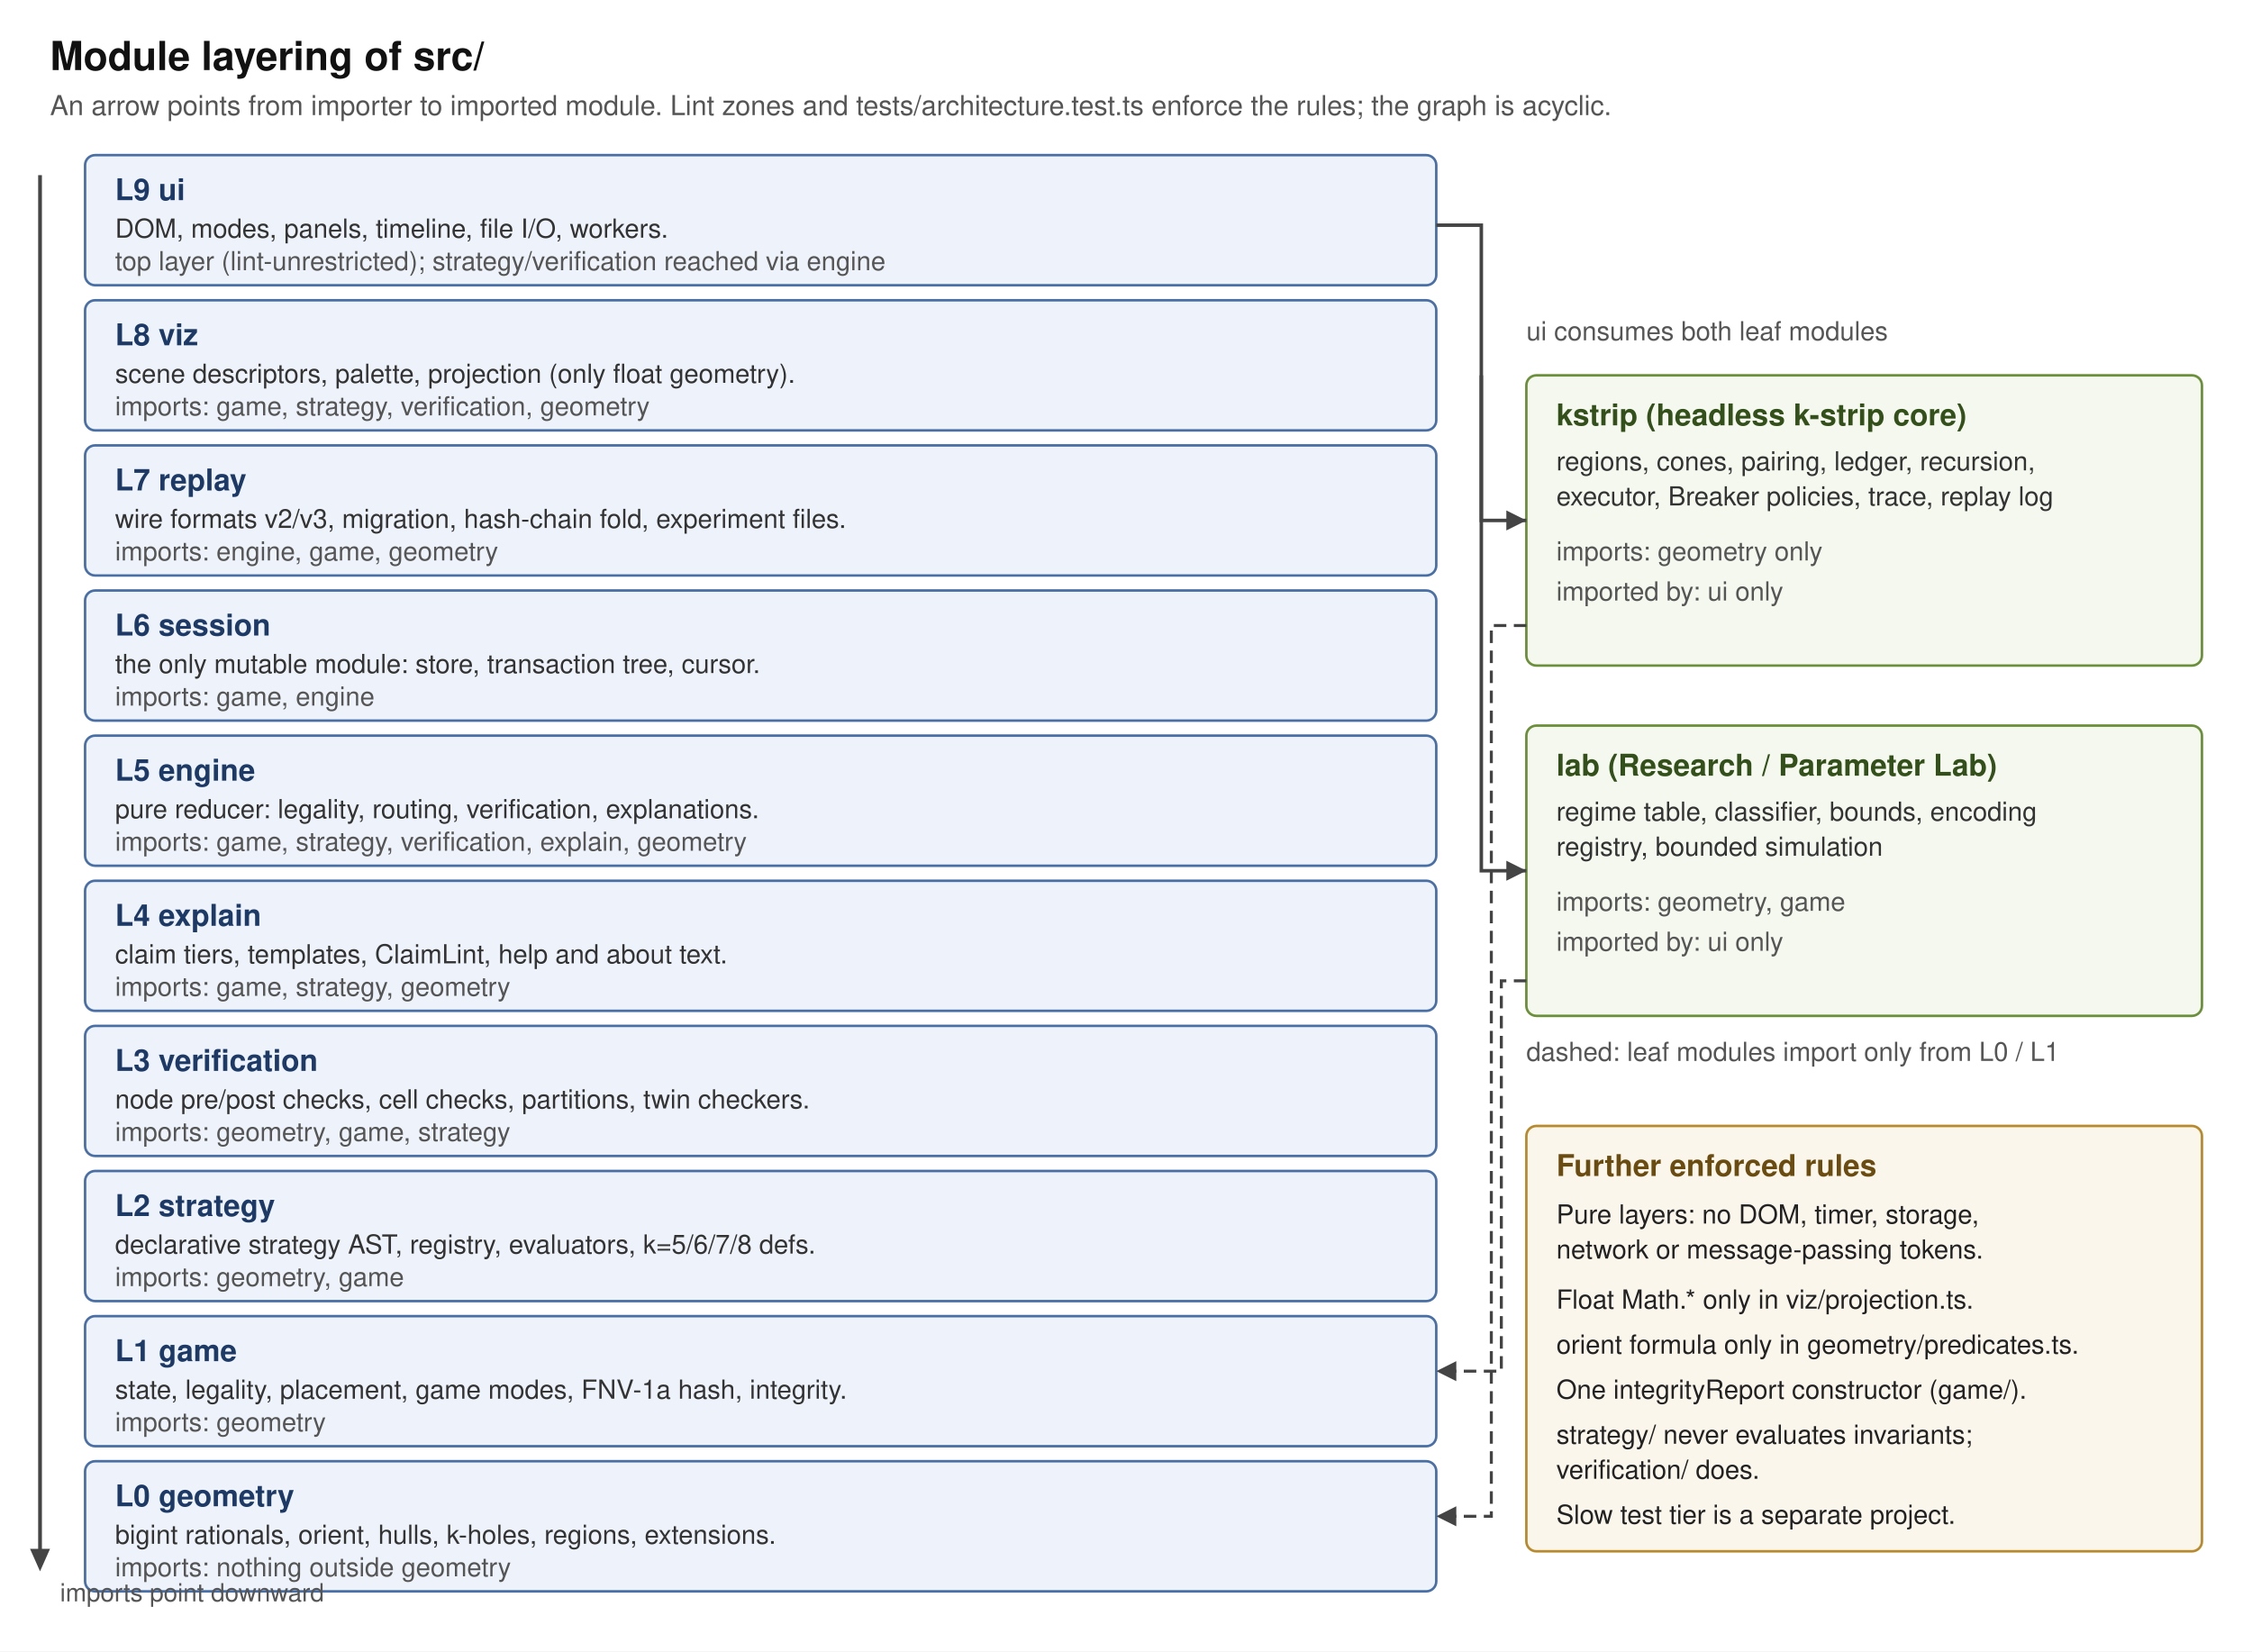
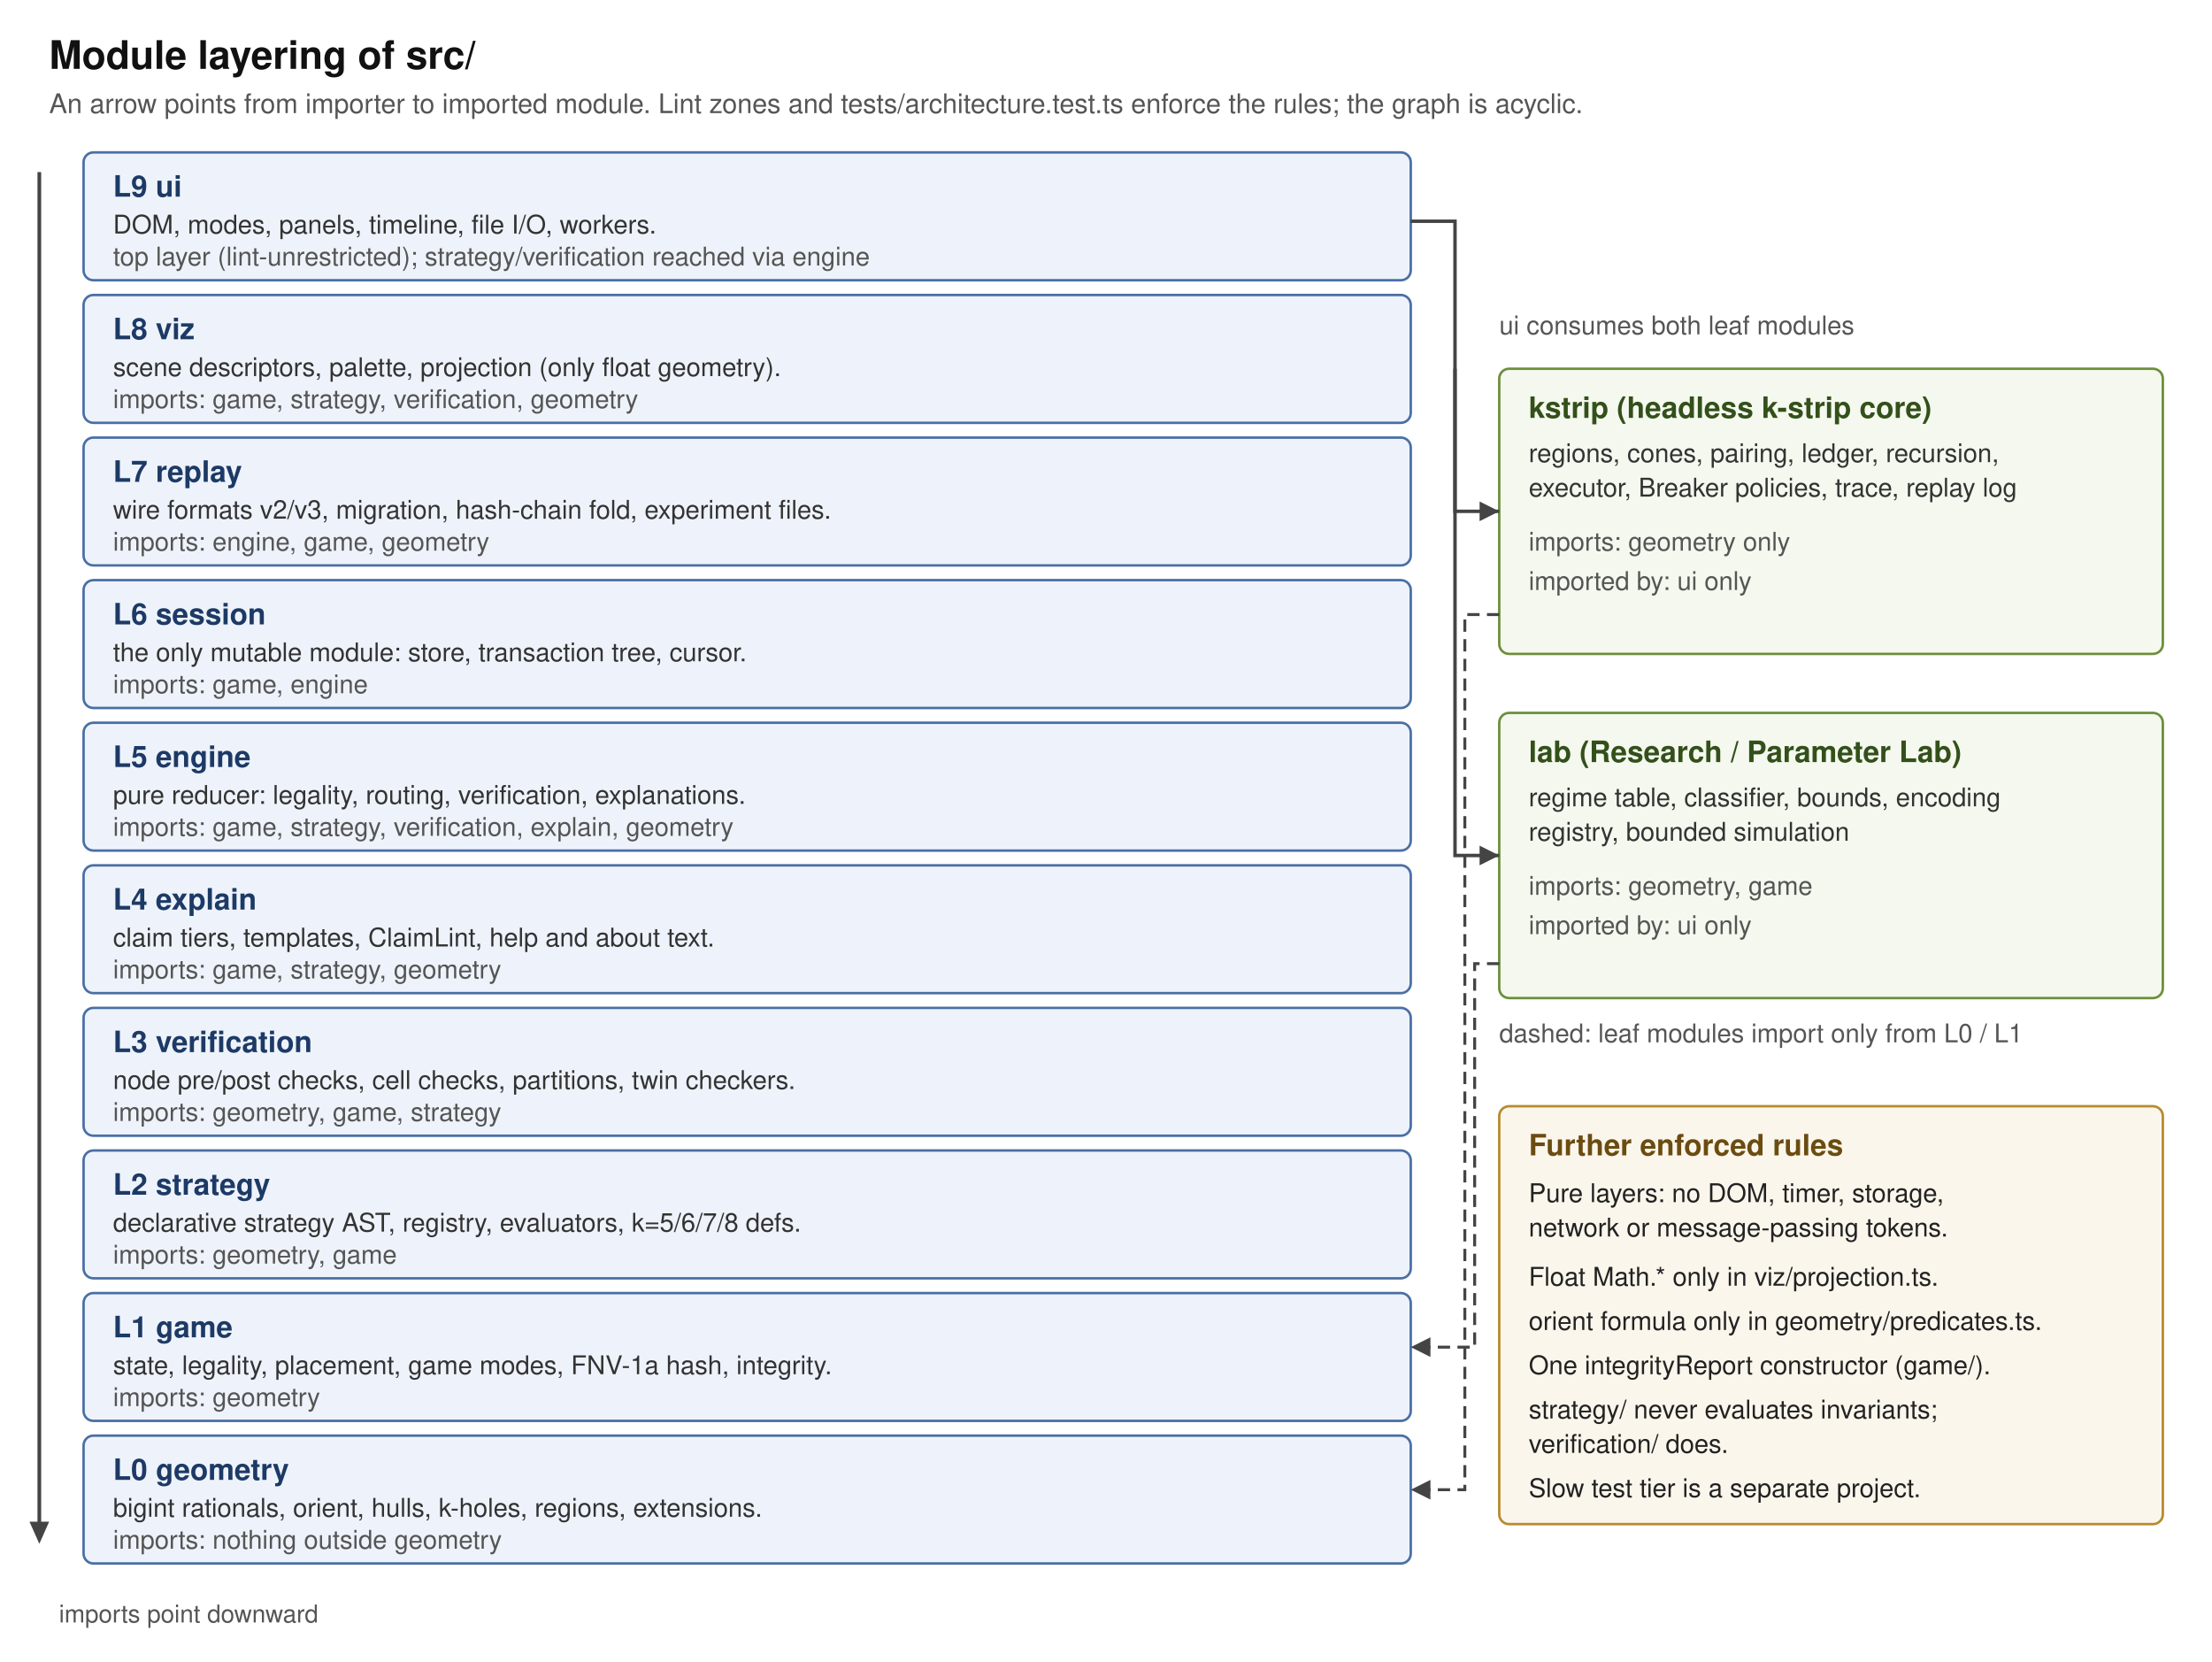
- <svg xmlns="http://www.w3.org/2000/svg" viewBox="0 0 900 660" width="900" height="660" font-family="Helvetica, Arial, sans-serif">
+ <svg xmlns="http://www.w3.org/2000/svg" viewBox="0 0 900 676" width="900" height="676" font-family="Helvetica, Arial, sans-serif">
  <defs>
    <marker id="ar" viewBox="0 0 10 10" refX="9" refY="5" markerWidth="7" markerHeight="7" orient="auto">
      <path d="M0,0 L10,5 L0,10 z" fill="#444" />
    </marker>
  </defs>
-   <rect width="900" height="660" fill="#ffffff" />
+   <rect width="900" height="676" fill="#ffffff" />
  <text x="20" y="28" font-size="16" font-weight="bold" fill="#111">Module layering of src/</text>
  <text x="20" y="46" font-size="11" fill="#555">An arrow points from importer to imported module. Lint zones and tests/architecture.test.ts enforce the rules; the graph is acyclic.</text>
  <rect x="34" y="62" width="540" height="52" rx="4" fill="#eef3fb" stroke="#4a6fa5" />
  <text x="46" y="80" font-size="12" font-weight="bold" fill="#1d3a66">L9  ui</text>
  <text x="46" y="95" font-size="10.5" fill="#333">DOM, modes, panels, timeline, file I/O, workers.</text>
  <text x="46" y="108" font-size="10.5" fill="#555">top layer (lint-unrestricted); strategy/verification reached via engine</text>
  <rect x="34" y="120" width="540" height="52" rx="4" fill="#eef3fb" stroke="#4a6fa5" />
  <text x="46" y="138" font-size="12" font-weight="bold" fill="#1d3a66">L8  viz</text>
  <text x="46" y="153" font-size="10.5" fill="#333">scene descriptors, palette, projection (only float geometry).</text>
  <text x="46" y="166" font-size="10.5" fill="#555">imports: game, strategy, verification, geometry</text>
  <rect x="34" y="178" width="540" height="52" rx="4" fill="#eef3fb" stroke="#4a6fa5" />
  <text x="46" y="196" font-size="12" font-weight="bold" fill="#1d3a66">L7  replay</text>
  <text x="46" y="211" font-size="10.5" fill="#333">wire formats v2/v3, migration, hash-chain fold, experiment files.</text>
  <text x="46" y="224" font-size="10.5" fill="#555">imports: engine, game, geometry</text>
  <rect x="34" y="236" width="540" height="52" rx="4" fill="#eef3fb" stroke="#4a6fa5" />
  <text x="46" y="254" font-size="12" font-weight="bold" fill="#1d3a66">L6  session</text>
  <text x="46" y="269" font-size="10.5" fill="#333">the only mutable module: store, transaction tree, cursor.</text>
  <text x="46" y="282" font-size="10.5" fill="#555">imports: game, engine</text>
  <rect x="34" y="294" width="540" height="52" rx="4" fill="#eef3fb" stroke="#4a6fa5" />
  <text x="46" y="312" font-size="12" font-weight="bold" fill="#1d3a66">L5  engine</text>
  <text x="46" y="327" font-size="10.5" fill="#333">pure reducer: legality, routing, verification, explanations.</text>
  <text x="46" y="340" font-size="10.5" fill="#555">imports: game, strategy, verification, explain, geometry</text>
  <rect x="34" y="352" width="540" height="52" rx="4" fill="#eef3fb" stroke="#4a6fa5" />
  <text x="46" y="370" font-size="12" font-weight="bold" fill="#1d3a66">L4  explain</text>
  <text x="46" y="385" font-size="10.5" fill="#333">claim tiers, templates, ClaimLint, help and about text.</text>
  <text x="46" y="398" font-size="10.5" fill="#555">imports: game, strategy, geometry</text>
  <rect x="34" y="410" width="540" height="52" rx="4" fill="#eef3fb" stroke="#4a6fa5" />
  <text x="46" y="428" font-size="12" font-weight="bold" fill="#1d3a66">L3  verification</text>
  <text x="46" y="443" font-size="10.5" fill="#333">node pre/post checks, cell checks, partitions, twin checkers.</text>
  <text x="46" y="456" font-size="10.5" fill="#555">imports: geometry, game, strategy</text>
  <rect x="34" y="468" width="540" height="52" rx="4" fill="#eef3fb" stroke="#4a6fa5" />
  <text x="46" y="486" font-size="12" font-weight="bold" fill="#1d3a66">L2  strategy</text>
  <text x="46" y="501" font-size="10.5" fill="#333">declarative strategy AST, registry, evaluators, k=5/6/7/8 defs.</text>
  <text x="46" y="514" font-size="10.5" fill="#555">imports: geometry, game</text>
  <rect x="34" y="526" width="540" height="52" rx="4" fill="#eef3fb" stroke="#4a6fa5" />
  <text x="46" y="544" font-size="12" font-weight="bold" fill="#1d3a66">L1  game</text>
  <text x="46" y="559" font-size="10.5" fill="#333">state, legality, placement, game modes, FNV-1a hash, integrity.</text>
  <text x="46" y="572" font-size="10.5" fill="#555">imports: geometry</text>
  <rect x="34" y="584" width="540" height="52" rx="4" fill="#eef3fb" stroke="#4a6fa5" />
  <text x="46" y="602" font-size="12" font-weight="bold" fill="#1d3a66">L0  geometry</text>
  <text x="46" y="617" font-size="10.5" fill="#333">bigint rationals, orient, hulls, k-holes, regions, extensions.</text>
  <text x="46" y="630" font-size="10.5" fill="#555">imports: nothing outside geometry</text>
  <line x1="16" y1="70" x2="16" y2="624" stroke="#444" stroke-width="1.5" />
-   <text x="24" y="640" font-size="10" fill="#555">imports point downward</text>
+   <text x="24" y="660" font-size="10" fill="#555">imports point downward</text>
  <rect x="610" y="150" width="270" height="116" rx="4" fill="#f4f8ee" stroke="#6b8f3a" />
  <text x="622" y="170" font-size="12" font-weight="bold" fill="#33501a">kstrip (headless k-strip core)</text>
  <text x="622" y="188" font-size="10.5" fill="#333">regions, cones, pairing, ledger, recursion,</text>
  <text x="622" y="202" font-size="10.5" fill="#333">executor, Breaker policies, trace, replay log</text>
  <text x="622" y="224" font-size="10.5" fill="#555">imports: geometry only</text>
  <text x="622" y="240" font-size="10.5" fill="#555">imported by: ui only</text>
  <rect x="610" y="290" width="270" height="116" rx="4" fill="#f4f8ee" stroke="#6b8f3a" />
  <text x="622" y="310" font-size="12" font-weight="bold" fill="#33501a">lab (Research / Parameter Lab)</text>
  <text x="622" y="328" font-size="10.5" fill="#333">regime table, classifier, bounds, encoding</text>
  <text x="622" y="342" font-size="10.5" fill="#333">registry, bounded simulation</text>
  <text x="622" y="364" font-size="10.5" fill="#555">imports: geometry, game</text>
  <text x="622" y="380" font-size="10.5" fill="#555">imported by: ui only</text>
  <path d="M574,90 L592,90 L592,208 L610,208" fill="none" stroke="#444" stroke-width="1.4" />
  <path d="M592,150 L592,348 L610,348" fill="none" stroke="#444" stroke-width="1.4" />
  <text x="610" y="136" font-size="10.5" fill="#555">ui consumes both leaf modules</text>
  <path d="M610,250 L596,250 L596,606 L574,606" fill="none" stroke="#444" stroke-width="1.2" stroke-dasharray="5 3" />
  <path d="M610,392 L600,392 L600,548 L574,548" fill="none" stroke="#444" stroke-width="1.2" stroke-dasharray="5 3" />
  <text x="610" y="424" font-size="10.5" fill="#555">dashed: leaf modules import only from L0 / L1</text>
  <rect x="610" y="450" width="270" height="170" rx="4" fill="#fbf6ec" stroke="#b88a2e" />
  <text x="622" y="470" font-size="12" font-weight="bold" fill="#6b4c10">Further enforced rules</text>
  <g font-size="10.5" fill="#222">
    <text x="622" y="489">Pure layers: no DOM, timer, storage,</text>
    <text x="622" y="503">network or message-passing tokens.</text>
    <text x="622" y="523">Float Math.* only in viz/projection.ts.</text>
    <text x="622" y="541">orient formula only in geometry/predicates.ts.</text>
    <text x="622" y="559">One integrityReport constructor (game/).</text>
    <text x="622" y="577">strategy/ never evaluates invariants;</text>
    <text x="622" y="591">verification/ does.</text>
    <text x="622" y="609">Slow test tier is a separate project.</text>
  </g>
  <polygon points="610,208 602,204 602,212" fill="#444" />
  <polygon points="610,348 602,344 602,352" fill="#444" />
  <polygon points="574,606 582,602 582,610" fill="#444" />
  <polygon points="574,548 582,544 582,552" fill="#444" />
  <polygon points="16,628 12,619 20,619" fill="#444" />
</svg>
